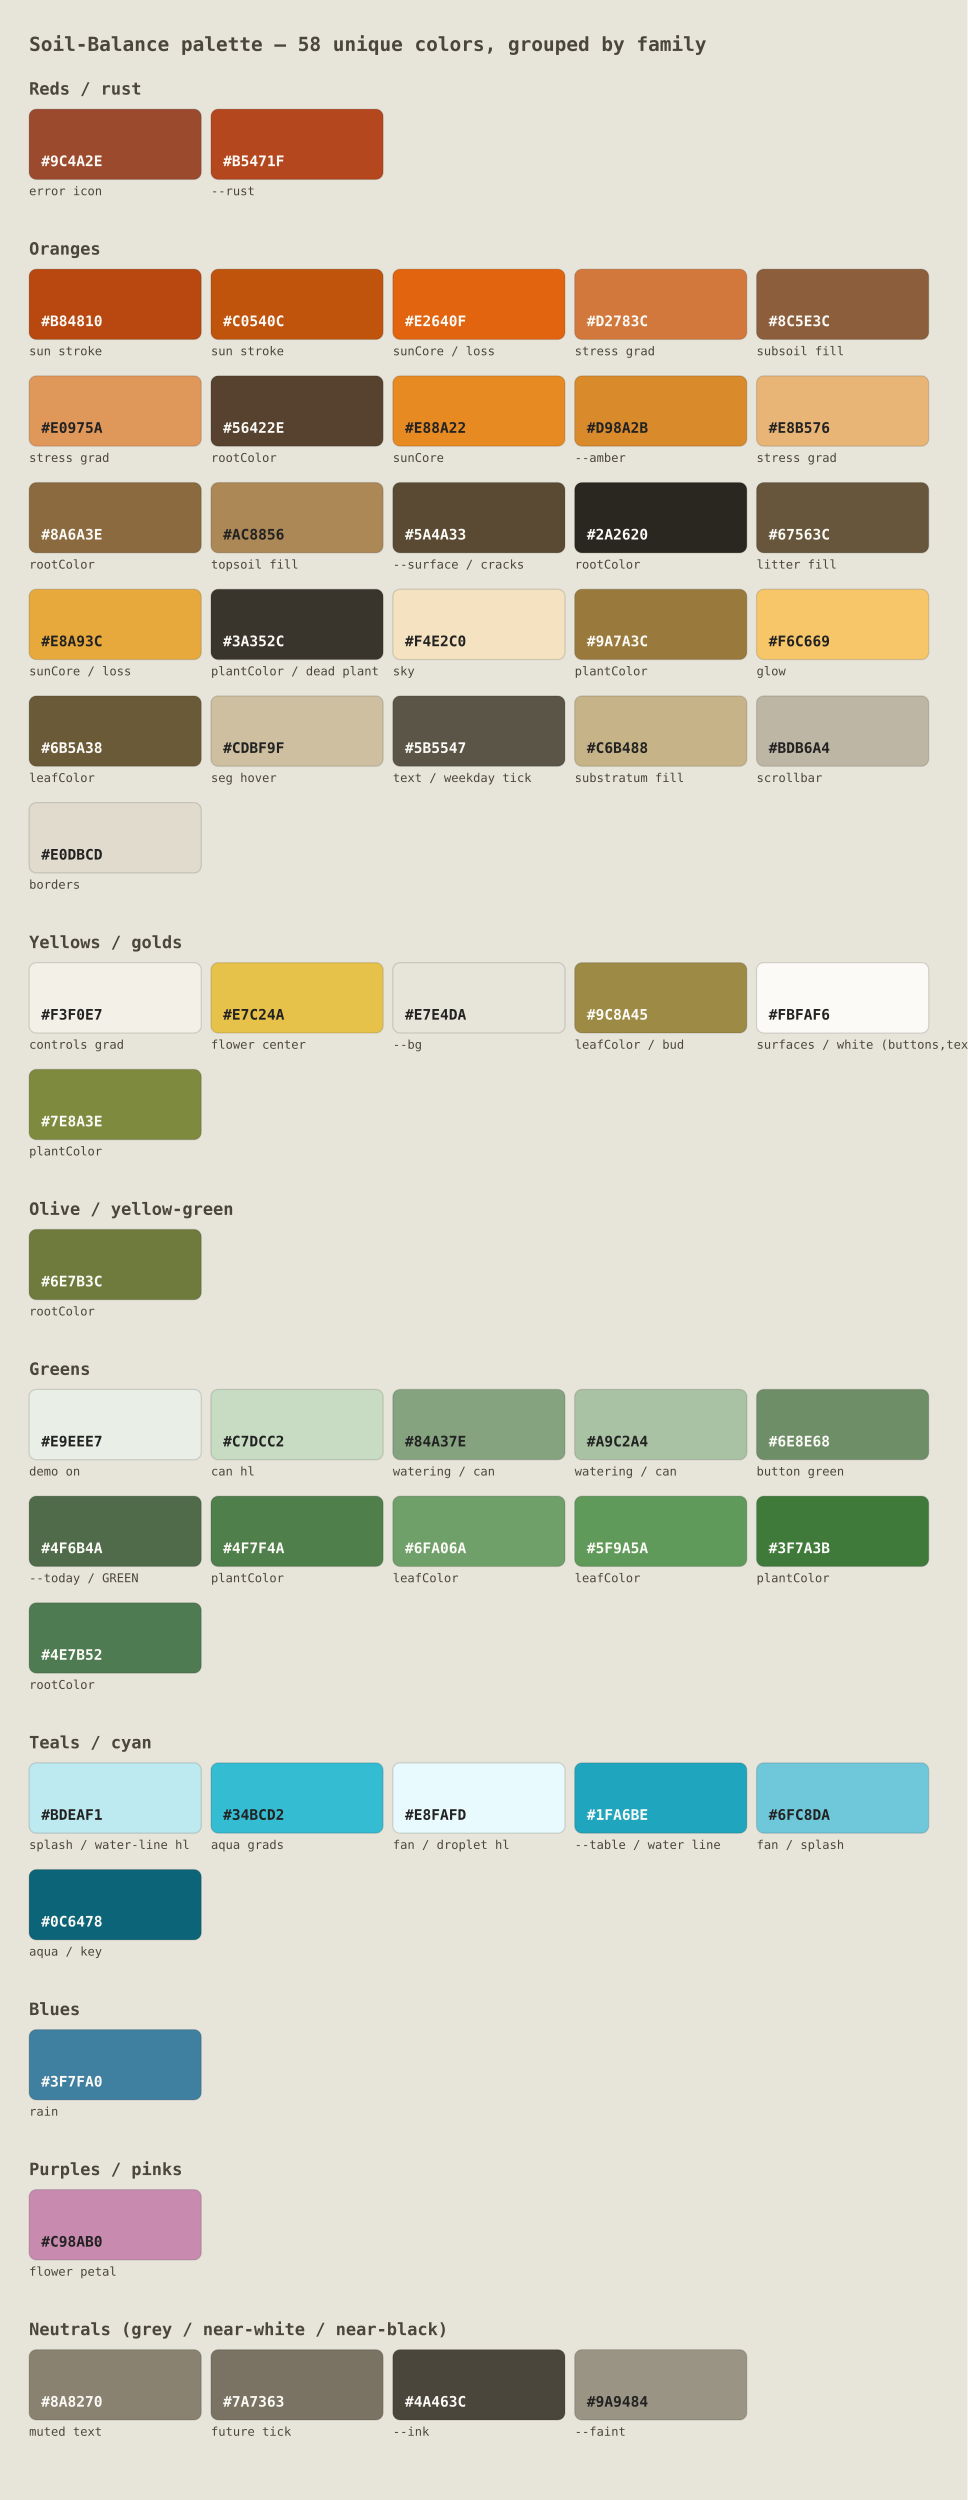
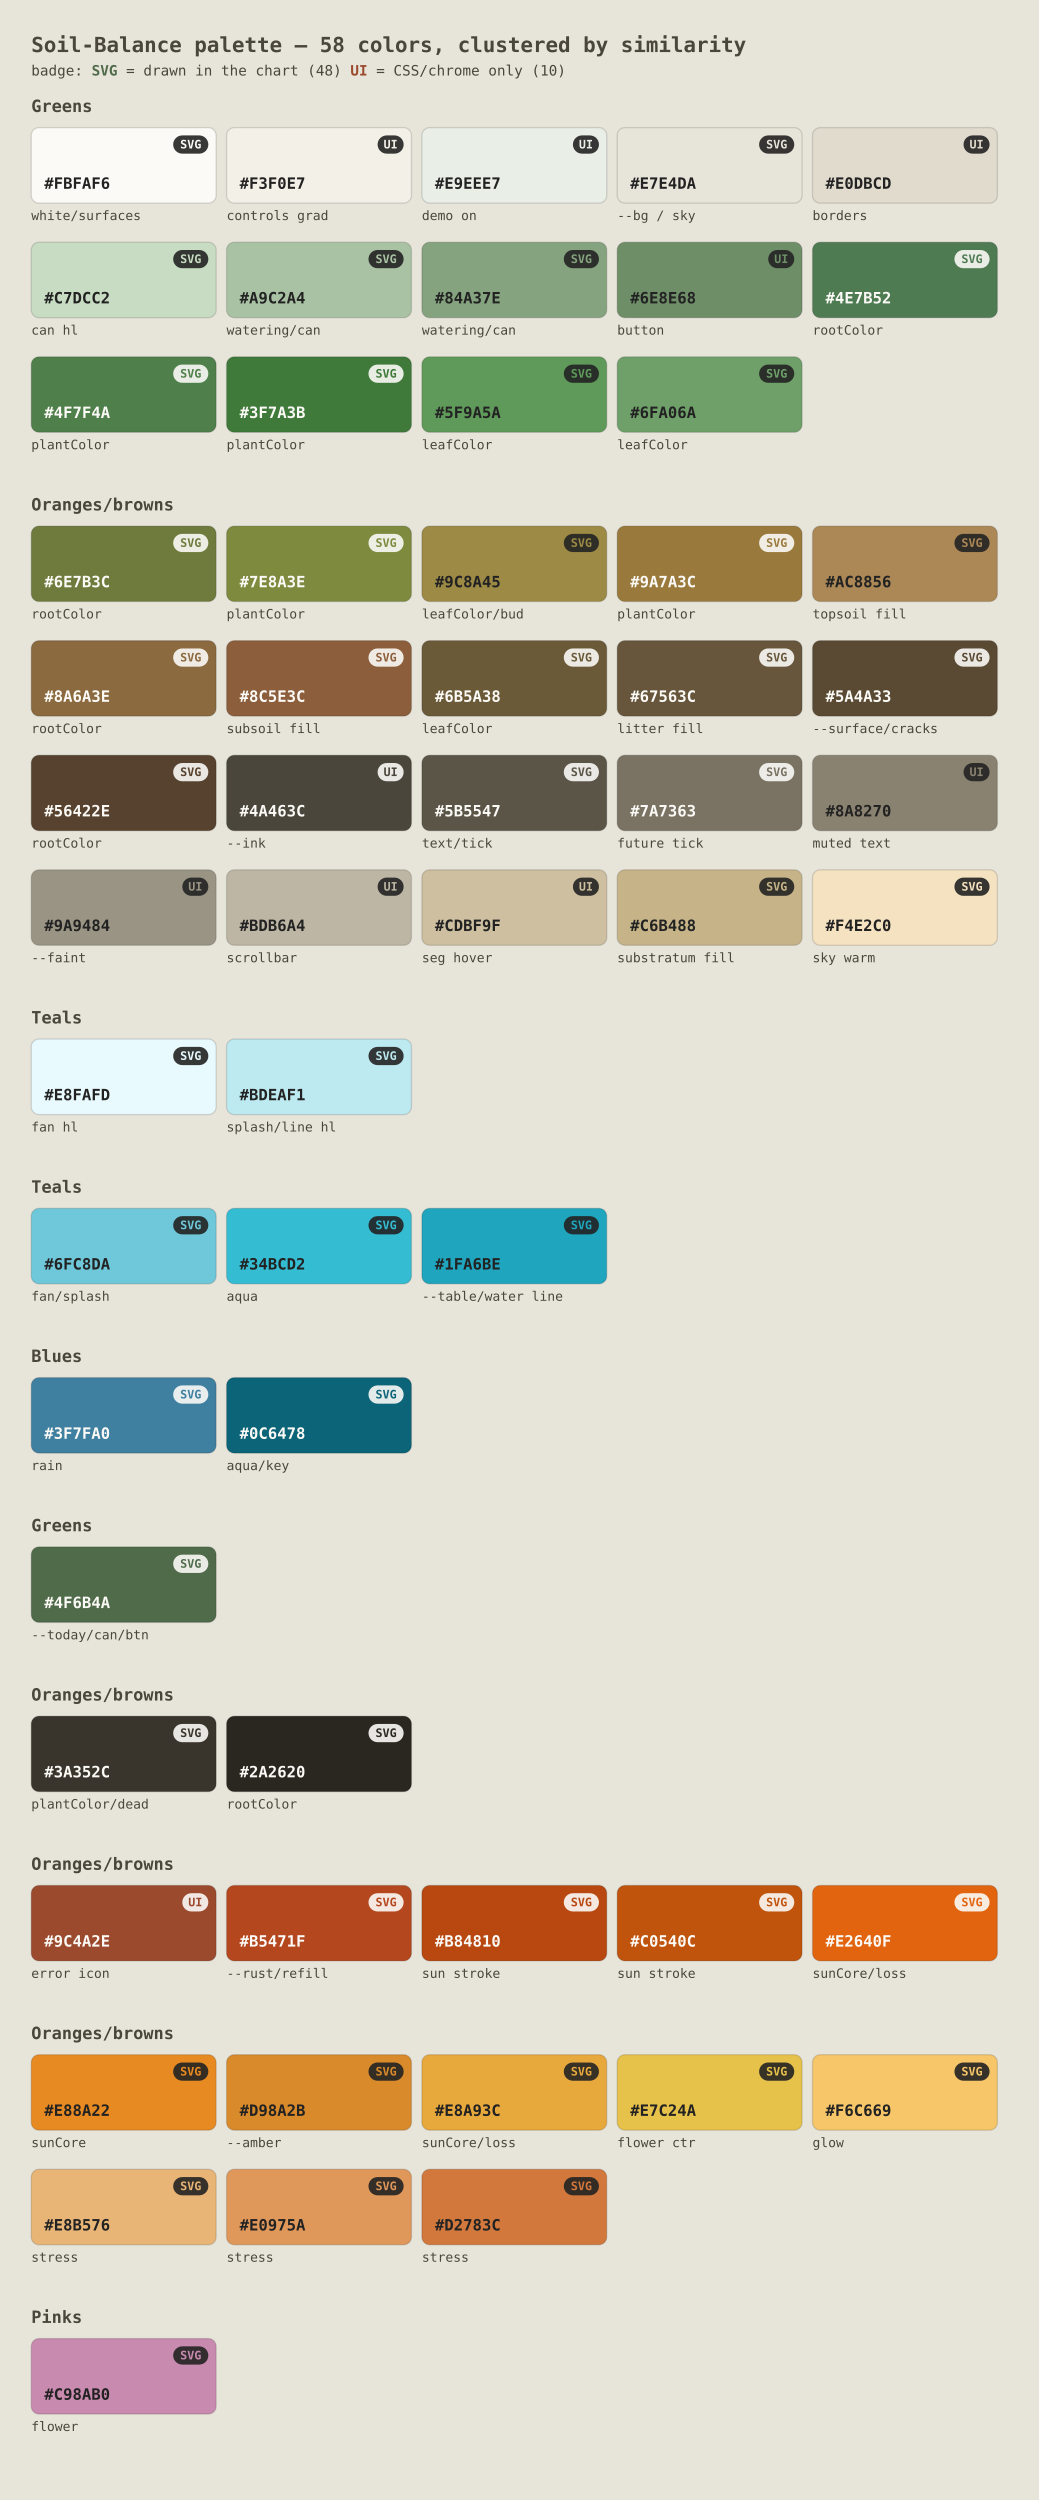
- <svg xmlns="http://www.w3.org/2000/svg" width="798" height="2062" font-family="ui-monospace,Menlo,Consolas,monospace">
-   <rect width="798" height="2062" fill="#E7E4DA" />
-   <text x="24" y="42" font-size="16" font-weight="700" fill="#4A463C">Soil-Balance palette — 58 unique colors, grouped by family</text>
-   <text x="24" y="78" font-size="14" font-weight="700" fill="#4A463C">Reds / rust</text>
-   <rect x="24" y="90" width="142" height="58" rx="6" fill="#9C4A2E" stroke="#00000022" />
-   <text x="34" y="137" font-size="12" font-weight="600" fill="#FBFAF6">#9C4A2E</text>
-   <text x="24" y="161" font-size="10" fill="#4A463C">error icon</text>
-   <rect x="174" y="90" width="142" height="58" rx="6" fill="#B5471F" stroke="#00000022" />
-   <text x="184" y="137" font-size="12" font-weight="600" fill="#FBFAF6">#B5471F</text>
-   <text x="174" y="161" font-size="10" fill="#4A463C">--rust</text>
-   <text x="24" y="210" font-size="14" font-weight="700" fill="#4A463C">Oranges</text>
-   <rect x="24" y="222" width="142" height="58" rx="6" fill="#B84810" stroke="#00000022" />
-   <text x="34" y="269" font-size="12" font-weight="600" fill="#FBFAF6">#B84810</text>
-   <text x="24" y="293" font-size="10" fill="#4A463C">sun stroke</text>
-   <rect x="174" y="222" width="142" height="58" rx="6" fill="#C0540C" stroke="#00000022" />
-   <text x="184" y="269" font-size="12" font-weight="600" fill="#FBFAF6">#C0540C</text>
-   <text x="174" y="293" font-size="10" fill="#4A463C">sun stroke</text>
-   <rect x="324" y="222" width="142" height="58" rx="6" fill="#E2640F" stroke="#00000022" />
-   <text x="334" y="269" font-size="12" font-weight="600" fill="#FBFAF6">#E2640F</text>
-   <text x="324" y="293" font-size="10" fill="#4A463C">sunCore / loss</text>
-   <rect x="474" y="222" width="142" height="58" rx="6" fill="#D2783C" stroke="#00000022" />
-   <text x="484" y="269" font-size="12" font-weight="600" fill="#FBFAF6">#D2783C</text>
-   <text x="474" y="293" font-size="10" fill="#4A463C">stress grad</text>
-   <rect x="624" y="222" width="142" height="58" rx="6" fill="#8C5E3C" stroke="#00000022" />
-   <text x="634" y="269" font-size="12" font-weight="600" fill="#FBFAF6">#8C5E3C</text>
-   <text x="624" y="293" font-size="10" fill="#4A463C">subsoil fill</text>
-   <rect x="24" y="310" width="142" height="58" rx="6" fill="#E0975A" stroke="#00000022" />
-   <text x="34" y="357" font-size="12" font-weight="600" fill="#222">#E0975A</text>
-   <text x="24" y="381" font-size="10" fill="#4A463C">stress grad</text>
-   <rect x="174" y="310" width="142" height="58" rx="6" fill="#56422E" stroke="#00000022" />
-   <text x="184" y="357" font-size="12" font-weight="600" fill="#FBFAF6">#56422E</text>
-   <text x="174" y="381" font-size="10" fill="#4A463C">rootColor</text>
-   <rect x="324" y="310" width="142" height="58" rx="6" fill="#E88A22" stroke="#00000022" />
-   <text x="334" y="357" font-size="12" font-weight="600" fill="#222">#E88A22</text>
-   <text x="324" y="381" font-size="10" fill="#4A463C">sunCore</text>
-   <rect x="474" y="310" width="142" height="58" rx="6" fill="#D98A2B" stroke="#00000022" />
-   <text x="484" y="357" font-size="12" font-weight="600" fill="#222">#D98A2B</text>
-   <text x="474" y="381" font-size="10" fill="#4A463C">--amber</text>
-   <rect x="624" y="310" width="142" height="58" rx="6" fill="#E8B576" stroke="#00000022" />
-   <text x="634" y="357" font-size="12" font-weight="600" fill="#222">#E8B576</text>
-   <text x="624" y="381" font-size="10" fill="#4A463C">stress grad</text>
-   <rect x="24" y="398" width="142" height="58" rx="6" fill="#8A6A3E" stroke="#00000022" />
-   <text x="34" y="445" font-size="12" font-weight="600" fill="#FBFAF6">#8A6A3E</text>
-   <text x="24" y="469" font-size="10" fill="#4A463C">rootColor</text>
-   <rect x="174" y="398" width="142" height="58" rx="6" fill="#AC8856" stroke="#00000022" />
-   <text x="184" y="445" font-size="12" font-weight="600" fill="#222">#AC8856</text>
-   <text x="174" y="469" font-size="10" fill="#4A463C">topsoil fill</text>
-   <rect x="324" y="398" width="142" height="58" rx="6" fill="#5A4A33" stroke="#00000022" />
-   <text x="334" y="445" font-size="12" font-weight="600" fill="#FBFAF6">#5A4A33</text>
-   <text x="324" y="469" font-size="10" fill="#4A463C">--surface / cracks</text>
-   <rect x="474" y="398" width="142" height="58" rx="6" fill="#2A2620" stroke="#00000022" />
-   <text x="484" y="445" font-size="12" font-weight="600" fill="#FBFAF6">#2A2620</text>
-   <text x="474" y="469" font-size="10" fill="#4A463C">rootColor</text>
-   <rect x="624" y="398" width="142" height="58" rx="6" fill="#67563C" stroke="#00000022" />
-   <text x="634" y="445" font-size="12" font-weight="600" fill="#FBFAF6">#67563C</text>
-   <text x="624" y="469" font-size="10" fill="#4A463C">litter fill</text>
-   <rect x="24" y="486" width="142" height="58" rx="6" fill="#E8A93C" stroke="#00000022" />
-   <text x="34" y="533" font-size="12" font-weight="600" fill="#222">#E8A93C</text>
-   <text x="24" y="557" font-size="10" fill="#4A463C">sunCore / loss</text>
-   <rect x="174" y="486" width="142" height="58" rx="6" fill="#3A352C" stroke="#00000022" />
-   <text x="184" y="533" font-size="12" font-weight="600" fill="#FBFAF6">#3A352C</text>
-   <text x="174" y="557" font-size="10" fill="#4A463C">plantColor / dead plant</text>
-   <rect x="324" y="486" width="142" height="58" rx="6" fill="#F4E2C0" stroke="#00000022" />
-   <text x="334" y="533" font-size="12" font-weight="600" fill="#222">#F4E2C0</text>
-   <text x="324" y="557" font-size="10" fill="#4A463C">sky</text>
-   <rect x="474" y="486" width="142" height="58" rx="6" fill="#9A7A3C" stroke="#00000022" />
-   <text x="484" y="533" font-size="12" font-weight="600" fill="#FBFAF6">#9A7A3C</text>
-   <text x="474" y="557" font-size="10" fill="#4A463C">plantColor</text>
-   <rect x="624" y="486" width="142" height="58" rx="6" fill="#F6C669" stroke="#00000022" />
-   <text x="634" y="533" font-size="12" font-weight="600" fill="#222">#F6C669</text>
-   <text x="624" y="557" font-size="10" fill="#4A463C">glow</text>
-   <rect x="24" y="574" width="142" height="58" rx="6" fill="#6B5A38" stroke="#00000022" />
-   <text x="34" y="621" font-size="12" font-weight="600" fill="#FBFAF6">#6B5A38</text>
-   <text x="24" y="645" font-size="10" fill="#4A463C">leafColor</text>
-   <rect x="174" y="574" width="142" height="58" rx="6" fill="#CDBF9F" stroke="#00000022" />
-   <text x="184" y="621" font-size="12" font-weight="600" fill="#222">#CDBF9F</text>
-   <text x="174" y="645" font-size="10" fill="#4A463C">seg hover</text>
-   <rect x="324" y="574" width="142" height="58" rx="6" fill="#5B5547" stroke="#00000022" />
-   <text x="334" y="621" font-size="12" font-weight="600" fill="#FBFAF6">#5B5547</text>
-   <text x="324" y="645" font-size="10" fill="#4A463C">text / weekday tick</text>
-   <rect x="474" y="574" width="142" height="58" rx="6" fill="#C6B488" stroke="#00000022" />
-   <text x="484" y="621" font-size="12" font-weight="600" fill="#222">#C6B488</text>
-   <text x="474" y="645" font-size="10" fill="#4A463C">substratum fill</text>
-   <rect x="624" y="574" width="142" height="58" rx="6" fill="#BDB6A4" stroke="#00000022" />
-   <text x="634" y="621" font-size="12" font-weight="600" fill="#222">#BDB6A4</text>
-   <text x="624" y="645" font-size="10" fill="#4A463C">scrollbar</text>
-   <rect x="24" y="662" width="142" height="58" rx="6" fill="#E0DBCD" stroke="#00000022" />
-   <text x="34" y="709" font-size="12" font-weight="600" fill="#222">#E0DBCD</text>
-   <text x="24" y="733" font-size="10" fill="#4A463C">borders</text>
-   <text x="24" y="782" font-size="14" font-weight="700" fill="#4A463C">Yellows / golds</text>
-   <rect x="24" y="794" width="142" height="58" rx="6" fill="#F3F0E7" stroke="#00000022" />
-   <text x="34" y="841" font-size="12" font-weight="600" fill="#222">#F3F0E7</text>
-   <text x="24" y="865" font-size="10" fill="#4A463C">controls grad</text>
-   <rect x="174" y="794" width="142" height="58" rx="6" fill="#E7C24A" stroke="#00000022" />
-   <text x="184" y="841" font-size="12" font-weight="600" fill="#222">#E7C24A</text>
-   <text x="174" y="865" font-size="10" fill="#4A463C">flower center</text>
-   <rect x="324" y="794" width="142" height="58" rx="6" fill="#E7E4DA" stroke="#00000022" />
-   <text x="334" y="841" font-size="12" font-weight="600" fill="#222">#E7E4DA</text>
-   <text x="324" y="865" font-size="10" fill="#4A463C">--bg</text>
-   <rect x="474" y="794" width="142" height="58" rx="6" fill="#9C8A45" stroke="#00000022" />
-   <text x="484" y="841" font-size="12" font-weight="600" fill="#FBFAF6">#9C8A45</text>
-   <text x="474" y="865" font-size="10" fill="#4A463C">leafColor / bud</text>
-   <rect x="624" y="794" width="142" height="58" rx="6" fill="#FBFAF6" stroke="#00000022" />
-   <text x="634" y="841" font-size="12" font-weight="600" fill="#222">#FBFAF6</text>
-   <text x="624" y="865" font-size="10" fill="#4A463C">surfaces / white (buttons,text,badges)</text>
-   <rect x="24" y="882" width="142" height="58" rx="6" fill="#7E8A3E" stroke="#00000022" />
-   <text x="34" y="929" font-size="12" font-weight="600" fill="#FBFAF6">#7E8A3E</text>
-   <text x="24" y="953" font-size="10" fill="#4A463C">plantColor</text>
-   <text x="24" y="1002" font-size="14" font-weight="700" fill="#4A463C">Olive / yellow-green</text>
-   <rect x="24" y="1014" width="142" height="58" rx="6" fill="#6E7B3C" stroke="#00000022" />
-   <text x="34" y="1061" font-size="12" font-weight="600" fill="#FBFAF6">#6E7B3C</text>
-   <text x="24" y="1085" font-size="10" fill="#4A463C">rootColor</text>
-   <text x="24" y="1134" font-size="14" font-weight="700" fill="#4A463C">Greens</text>
-   <rect x="24" y="1146" width="142" height="58" rx="6" fill="#E9EEE7" stroke="#00000022" />
-   <text x="34" y="1193" font-size="12" font-weight="600" fill="#222">#E9EEE7</text>
-   <text x="24" y="1217" font-size="10" fill="#4A463C">demo on</text>
-   <rect x="174" y="1146" width="142" height="58" rx="6" fill="#C7DCC2" stroke="#00000022" />
-   <text x="184" y="1193" font-size="12" font-weight="600" fill="#222">#C7DCC2</text>
-   <text x="174" y="1217" font-size="10" fill="#4A463C">can hl</text>
-   <rect x="324" y="1146" width="142" height="58" rx="6" fill="#84A37E" stroke="#00000022" />
-   <text x="334" y="1193" font-size="12" font-weight="600" fill="#222">#84A37E</text>
-   <text x="324" y="1217" font-size="10" fill="#4A463C">watering / can</text>
-   <rect x="474" y="1146" width="142" height="58" rx="6" fill="#A9C2A4" stroke="#00000022" />
-   <text x="484" y="1193" font-size="12" font-weight="600" fill="#222">#A9C2A4</text>
-   <text x="474" y="1217" font-size="10" fill="#4A463C">watering / can</text>
-   <rect x="624" y="1146" width="142" height="58" rx="6" fill="#6E8E68" stroke="#00000022" />
-   <text x="634" y="1193" font-size="12" font-weight="600" fill="#FBFAF6">#6E8E68</text>
-   <text x="624" y="1217" font-size="10" fill="#4A463C">button green</text>
-   <rect x="24" y="1234" width="142" height="58" rx="6" fill="#4F6B4A" stroke="#00000022" />
-   <text x="34" y="1281" font-size="12" font-weight="600" fill="#FBFAF6">#4F6B4A</text>
-   <text x="24" y="1305" font-size="10" fill="#4A463C">--today / GREEN</text>
-   <rect x="174" y="1234" width="142" height="58" rx="6" fill="#4F7F4A" stroke="#00000022" />
-   <text x="184" y="1281" font-size="12" font-weight="600" fill="#FBFAF6">#4F7F4A</text>
-   <text x="174" y="1305" font-size="10" fill="#4A463C">plantColor</text>
-   <rect x="324" y="1234" width="142" height="58" rx="6" fill="#6FA06A" stroke="#00000022" />
-   <text x="334" y="1281" font-size="12" font-weight="600" fill="#FBFAF6">#6FA06A</text>
-   <text x="324" y="1305" font-size="10" fill="#4A463C">leafColor</text>
-   <rect x="474" y="1234" width="142" height="58" rx="6" fill="#5F9A5A" stroke="#00000022" />
-   <text x="484" y="1281" font-size="12" font-weight="600" fill="#FBFAF6">#5F9A5A</text>
-   <text x="474" y="1305" font-size="10" fill="#4A463C">leafColor</text>
-   <rect x="624" y="1234" width="142" height="58" rx="6" fill="#3F7A3B" stroke="#00000022" />
-   <text x="634" y="1281" font-size="12" font-weight="600" fill="#FBFAF6">#3F7A3B</text>
-   <text x="624" y="1305" font-size="10" fill="#4A463C">plantColor</text>
-   <rect x="24" y="1322" width="142" height="58" rx="6" fill="#4E7B52" stroke="#00000022" />
-   <text x="34" y="1369" font-size="12" font-weight="600" fill="#FBFAF6">#4E7B52</text>
-   <text x="24" y="1393" font-size="10" fill="#4A463C">rootColor</text>
-   <text x="24" y="1442" font-size="14" font-weight="700" fill="#4A463C">Teals / cyan</text>
-   <rect x="24" y="1454" width="142" height="58" rx="6" fill="#BDEAF1" stroke="#00000022" />
-   <text x="34" y="1501" font-size="12" font-weight="600" fill="#222">#BDEAF1</text>
-   <text x="24" y="1525" font-size="10" fill="#4A463C">splash / water-line hl</text>
-   <rect x="174" y="1454" width="142" height="58" rx="6" fill="#34BCD2" stroke="#00000022" />
-   <text x="184" y="1501" font-size="12" font-weight="600" fill="#222">#34BCD2</text>
-   <text x="174" y="1525" font-size="10" fill="#4A463C">aqua grads</text>
-   <rect x="324" y="1454" width="142" height="58" rx="6" fill="#E8FAFD" stroke="#00000022" />
-   <text x="334" y="1501" font-size="12" font-weight="600" fill="#222">#E8FAFD</text>
-   <text x="324" y="1525" font-size="10" fill="#4A463C">fan / droplet hl</text>
-   <rect x="474" y="1454" width="142" height="58" rx="6" fill="#1FA6BE" stroke="#00000022" />
-   <text x="484" y="1501" font-size="12" font-weight="600" fill="#FBFAF6">#1FA6BE</text>
-   <text x="474" y="1525" font-size="10" fill="#4A463C">--table / water line</text>
-   <rect x="624" y="1454" width="142" height="58" rx="6" fill="#6FC8DA" stroke="#00000022" />
-   <text x="634" y="1501" font-size="12" font-weight="600" fill="#222">#6FC8DA</text>
-   <text x="624" y="1525" font-size="10" fill="#4A463C">fan / splash</text>
-   <rect x="24" y="1542" width="142" height="58" rx="6" fill="#0C6478" stroke="#00000022" />
-   <text x="34" y="1589" font-size="12" font-weight="600" fill="#FBFAF6">#0C6478</text>
-   <text x="24" y="1613" font-size="10" fill="#4A463C">aqua / key</text>
-   <text x="24" y="1662" font-size="14" font-weight="700" fill="#4A463C">Blues</text>
-   <rect x="24" y="1674" width="142" height="58" rx="6" fill="#3F7FA0" stroke="#00000022" />
-   <text x="34" y="1721" font-size="12" font-weight="600" fill="#FBFAF6">#3F7FA0</text>
-   <text x="24" y="1745" font-size="10" fill="#4A463C">rain</text>
-   <text x="24" y="1794" font-size="14" font-weight="700" fill="#4A463C">Purples / pinks</text>
-   <rect x="24" y="1806" width="142" height="58" rx="6" fill="#C98AB0" stroke="#00000022" />
-   <text x="34" y="1853" font-size="12" font-weight="600" fill="#222">#C98AB0</text>
-   <text x="24" y="1877" font-size="10" fill="#4A463C">flower petal</text>
-   <text x="24" y="1926" font-size="14" font-weight="700" fill="#4A463C">Neutrals (grey / near-white / near-black)</text>
-   <rect x="24" y="1938" width="142" height="58" rx="6" fill="#8A8270" stroke="#00000022" />
-   <text x="34" y="1985" font-size="12" font-weight="600" fill="#FBFAF6">#8A8270</text>
-   <text x="24" y="2009" font-size="10" fill="#4A463C">muted text</text>
-   <rect x="174" y="1938" width="142" height="58" rx="6" fill="#7A7363" stroke="#00000022" />
-   <text x="184" y="1985" font-size="12" font-weight="600" fill="#FBFAF6">#7A7363</text>
-   <text x="174" y="2009" font-size="10" fill="#4A463C">future tick</text>
-   <rect x="324" y="1938" width="142" height="58" rx="6" fill="#4A463C" stroke="#00000022" />
-   <text x="334" y="1985" font-size="12" font-weight="600" fill="#FBFAF6">#4A463C</text>
-   <text x="324" y="2009" font-size="10" fill="#4A463C">--ink</text>
-   <rect x="474" y="1938" width="142" height="58" rx="6" fill="#9A9484" stroke="#00000022" />
-   <text x="484" y="1985" font-size="12" font-weight="600" fill="#222">#9A9484</text>
-   <text x="474" y="2009" font-size="10" fill="#4A463C">--faint</text>
+ <svg xmlns="http://www.w3.org/2000/svg" width="798" height="1920" font-family="ui-monospace,Menlo,Consolas,monospace">
+   <rect width="798" height="1920" fill="#E7E4DA" />
+   <text x="24" y="40" font-size="16" font-weight="700" fill="#4A463C">Soil-Balance palette — 58 colors, clustered by similarity</text>
+   <text x="24" y="58" font-size="11" fill="#4A463C">badge:  <tspan font-weight="700" fill="#4F6B4A">SVG</tspan> = drawn in the chart (48)    <tspan font-weight="700" fill="#9C4A2E">UI</tspan> = CSS/chrome only (10)</text>
+   <text x="24" y="86" font-size="13" font-weight="700" fill="#4A463C">Greens</text>
+   <rect x="24" y="98" width="142" height="58" rx="6" fill="#FBFAF6" stroke="#00000022" />
+   <text x="34" y="145" font-size="12" font-weight="600" fill="#222">#FBFAF6</text>
+   <rect x="133" y="104" width="27" height="14" rx="7" fill="#222" opacity="0.9" />
+   <text x="146.5" y="114" text-anchor="middle" font-size="9" font-weight="700" fill="#FBFAF6">SVG</text>
+   <text x="24" y="169" font-size="10" fill="#4A463C">white/surfaces</text>
+   <rect x="174" y="98" width="142" height="58" rx="6" fill="#F3F0E7" stroke="#00000022" />
+   <text x="184" y="145" font-size="12" font-weight="600" fill="#222">#F3F0E7</text>
+   <rect x="290" y="104" width="20" height="14" rx="7" fill="#222" opacity="0.9" />
+   <text x="300.0" y="114" text-anchor="middle" font-size="9" font-weight="700" fill="#F3F0E7">UI</text>
+   <text x="174" y="169" font-size="10" fill="#4A463C">controls grad</text>
+   <rect x="324" y="98" width="142" height="58" rx="6" fill="#E9EEE7" stroke="#00000022" />
+   <text x="334" y="145" font-size="12" font-weight="600" fill="#222">#E9EEE7</text>
+   <rect x="440" y="104" width="20" height="14" rx="7" fill="#222" opacity="0.9" />
+   <text x="450.0" y="114" text-anchor="middle" font-size="9" font-weight="700" fill="#E9EEE7">UI</text>
+   <text x="324" y="169" font-size="10" fill="#4A463C">demo on</text>
+   <rect x="474" y="98" width="142" height="58" rx="6" fill="#E7E4DA" stroke="#00000022" />
+   <text x="484" y="145" font-size="12" font-weight="600" fill="#222">#E7E4DA</text>
+   <rect x="583" y="104" width="27" height="14" rx="7" fill="#222" opacity="0.9" />
+   <text x="596.5" y="114" text-anchor="middle" font-size="9" font-weight="700" fill="#E7E4DA">SVG</text>
+   <text x="474" y="169" font-size="10" fill="#4A463C">--bg / sky</text>
+   <rect x="624" y="98" width="142" height="58" rx="6" fill="#E0DBCD" stroke="#00000022" />
+   <text x="634" y="145" font-size="12" font-weight="600" fill="#222">#E0DBCD</text>
+   <rect x="740" y="104" width="20" height="14" rx="7" fill="#222" opacity="0.9" />
+   <text x="750.0" y="114" text-anchor="middle" font-size="9" font-weight="700" fill="#E0DBCD">UI</text>
+   <text x="624" y="169" font-size="10" fill="#4A463C">borders</text>
+   <rect x="24" y="186" width="142" height="58" rx="6" fill="#C7DCC2" stroke="#00000022" />
+   <text x="34" y="233" font-size="12" font-weight="600" fill="#222">#C7DCC2</text>
+   <rect x="133" y="192" width="27" height="14" rx="7" fill="#222" opacity="0.9" />
+   <text x="146.5" y="202" text-anchor="middle" font-size="9" font-weight="700" fill="#C7DCC2">SVG</text>
+   <text x="24" y="257" font-size="10" fill="#4A463C">can hl</text>
+   <rect x="174" y="186" width="142" height="58" rx="6" fill="#A9C2A4" stroke="#00000022" />
+   <text x="184" y="233" font-size="12" font-weight="600" fill="#222">#A9C2A4</text>
+   <rect x="283" y="192" width="27" height="14" rx="7" fill="#222" opacity="0.9" />
+   <text x="296.5" y="202" text-anchor="middle" font-size="9" font-weight="700" fill="#A9C2A4">SVG</text>
+   <text x="174" y="257" font-size="10" fill="#4A463C">watering/can</text>
+   <rect x="324" y="186" width="142" height="58" rx="6" fill="#84A37E" stroke="#00000022" />
+   <text x="334" y="233" font-size="12" font-weight="600" fill="#222">#84A37E</text>
+   <rect x="433" y="192" width="27" height="14" rx="7" fill="#222" opacity="0.9" />
+   <text x="446.5" y="202" text-anchor="middle" font-size="9" font-weight="700" fill="#84A37E">SVG</text>
+   <text x="324" y="257" font-size="10" fill="#4A463C">watering/can</text>
+   <rect x="474" y="186" width="142" height="58" rx="6" fill="#6E8E68" stroke="#00000022" />
+   <text x="484" y="233" font-size="12" font-weight="600" fill="#222">#6E8E68</text>
+   <rect x="590" y="192" width="20" height="14" rx="7" fill="#222" opacity="0.9" />
+   <text x="600.0" y="202" text-anchor="middle" font-size="9" font-weight="700" fill="#6E8E68">UI</text>
+   <text x="474" y="257" font-size="10" fill="#4A463C">button</text>
+   <rect x="624" y="186" width="142" height="58" rx="6" fill="#4E7B52" stroke="#00000022" />
+   <text x="634" y="233" font-size="12" font-weight="600" fill="#FBFAF6">#4E7B52</text>
+   <rect x="733" y="192" width="27" height="14" rx="7" fill="#FBFAF6" opacity="0.9" />
+   <text x="746.5" y="202" text-anchor="middle" font-size="9" font-weight="700" fill="#4E7B52">SVG</text>
+   <text x="624" y="257" font-size="10" fill="#4A463C">rootColor</text>
+   <rect x="24" y="274" width="142" height="58" rx="6" fill="#4F7F4A" stroke="#00000022" />
+   <text x="34" y="321" font-size="12" font-weight="600" fill="#FBFAF6">#4F7F4A</text>
+   <rect x="133" y="280" width="27" height="14" rx="7" fill="#FBFAF6" opacity="0.9" />
+   <text x="146.5" y="290" text-anchor="middle" font-size="9" font-weight="700" fill="#4F7F4A">SVG</text>
+   <text x="24" y="345" font-size="10" fill="#4A463C">plantColor</text>
+   <rect x="174" y="274" width="142" height="58" rx="6" fill="#3F7A3B" stroke="#00000022" />
+   <text x="184" y="321" font-size="12" font-weight="600" fill="#FBFAF6">#3F7A3B</text>
+   <rect x="283" y="280" width="27" height="14" rx="7" fill="#FBFAF6" opacity="0.9" />
+   <text x="296.5" y="290" text-anchor="middle" font-size="9" font-weight="700" fill="#3F7A3B">SVG</text>
+   <text x="174" y="345" font-size="10" fill="#4A463C">plantColor</text>
+   <rect x="324" y="274" width="142" height="58" rx="6" fill="#5F9A5A" stroke="#00000022" />
+   <text x="334" y="321" font-size="12" font-weight="600" fill="#222">#5F9A5A</text>
+   <rect x="433" y="280" width="27" height="14" rx="7" fill="#222" opacity="0.9" />
+   <text x="446.5" y="290" text-anchor="middle" font-size="9" font-weight="700" fill="#5F9A5A">SVG</text>
+   <text x="324" y="345" font-size="10" fill="#4A463C">leafColor</text>
+   <rect x="474" y="274" width="142" height="58" rx="6" fill="#6FA06A" stroke="#00000022" />
+   <text x="484" y="321" font-size="12" font-weight="600" fill="#222">#6FA06A</text>
+   <rect x="583" y="280" width="27" height="14" rx="7" fill="#222" opacity="0.9" />
+   <text x="596.5" y="290" text-anchor="middle" font-size="9" font-weight="700" fill="#6FA06A">SVG</text>
+   <text x="474" y="345" font-size="10" fill="#4A463C">leafColor</text>
+   <text x="24" y="392" font-size="13" font-weight="700" fill="#4A463C">Oranges/browns</text>
+   <rect x="24" y="404" width="142" height="58" rx="6" fill="#6E7B3C" stroke="#00000022" />
+   <text x="34" y="451" font-size="12" font-weight="600" fill="#FBFAF6">#6E7B3C</text>
+   <rect x="133" y="410" width="27" height="14" rx="7" fill="#FBFAF6" opacity="0.9" />
+   <text x="146.5" y="420" text-anchor="middle" font-size="9" font-weight="700" fill="#6E7B3C">SVG</text>
+   <text x="24" y="475" font-size="10" fill="#4A463C">rootColor</text>
+   <rect x="174" y="404" width="142" height="58" rx="6" fill="#7E8A3E" stroke="#00000022" />
+   <text x="184" y="451" font-size="12" font-weight="600" fill="#FBFAF6">#7E8A3E</text>
+   <rect x="283" y="410" width="27" height="14" rx="7" fill="#FBFAF6" opacity="0.9" />
+   <text x="296.5" y="420" text-anchor="middle" font-size="9" font-weight="700" fill="#7E8A3E">SVG</text>
+   <text x="174" y="475" font-size="10" fill="#4A463C">plantColor</text>
+   <rect x="324" y="404" width="142" height="58" rx="6" fill="#9C8A45" stroke="#00000022" />
+   <text x="334" y="451" font-size="12" font-weight="600" fill="#222">#9C8A45</text>
+   <rect x="433" y="410" width="27" height="14" rx="7" fill="#222" opacity="0.9" />
+   <text x="446.5" y="420" text-anchor="middle" font-size="9" font-weight="700" fill="#9C8A45">SVG</text>
+   <text x="324" y="475" font-size="10" fill="#4A463C">leafColor/bud</text>
+   <rect x="474" y="404" width="142" height="58" rx="6" fill="#9A7A3C" stroke="#00000022" />
+   <text x="484" y="451" font-size="12" font-weight="600" fill="#FBFAF6">#9A7A3C</text>
+   <rect x="583" y="410" width="27" height="14" rx="7" fill="#FBFAF6" opacity="0.9" />
+   <text x="596.5" y="420" text-anchor="middle" font-size="9" font-weight="700" fill="#9A7A3C">SVG</text>
+   <text x="474" y="475" font-size="10" fill="#4A463C">plantColor</text>
+   <rect x="624" y="404" width="142" height="58" rx="6" fill="#AC8856" stroke="#00000022" />
+   <text x="634" y="451" font-size="12" font-weight="600" fill="#222">#AC8856</text>
+   <rect x="733" y="410" width="27" height="14" rx="7" fill="#222" opacity="0.9" />
+   <text x="746.5" y="420" text-anchor="middle" font-size="9" font-weight="700" fill="#AC8856">SVG</text>
+   <text x="624" y="475" font-size="10" fill="#4A463C">topsoil fill</text>
+   <rect x="24" y="492" width="142" height="58" rx="6" fill="#8A6A3E" stroke="#00000022" />
+   <text x="34" y="539" font-size="12" font-weight="600" fill="#FBFAF6">#8A6A3E</text>
+   <rect x="133" y="498" width="27" height="14" rx="7" fill="#FBFAF6" opacity="0.9" />
+   <text x="146.5" y="508" text-anchor="middle" font-size="9" font-weight="700" fill="#8A6A3E">SVG</text>
+   <text x="24" y="563" font-size="10" fill="#4A463C">rootColor</text>
+   <rect x="174" y="492" width="142" height="58" rx="6" fill="#8C5E3C" stroke="#00000022" />
+   <text x="184" y="539" font-size="12" font-weight="600" fill="#FBFAF6">#8C5E3C</text>
+   <rect x="283" y="498" width="27" height="14" rx="7" fill="#FBFAF6" opacity="0.9" />
+   <text x="296.5" y="508" text-anchor="middle" font-size="9" font-weight="700" fill="#8C5E3C">SVG</text>
+   <text x="174" y="563" font-size="10" fill="#4A463C">subsoil fill</text>
+   <rect x="324" y="492" width="142" height="58" rx="6" fill="#6B5A38" stroke="#00000022" />
+   <text x="334" y="539" font-size="12" font-weight="600" fill="#FBFAF6">#6B5A38</text>
+   <rect x="433" y="498" width="27" height="14" rx="7" fill="#FBFAF6" opacity="0.9" />
+   <text x="446.5" y="508" text-anchor="middle" font-size="9" font-weight="700" fill="#6B5A38">SVG</text>
+   <text x="324" y="563" font-size="10" fill="#4A463C">leafColor</text>
+   <rect x="474" y="492" width="142" height="58" rx="6" fill="#67563C" stroke="#00000022" />
+   <text x="484" y="539" font-size="12" font-weight="600" fill="#FBFAF6">#67563C</text>
+   <rect x="583" y="498" width="27" height="14" rx="7" fill="#FBFAF6" opacity="0.9" />
+   <text x="596.5" y="508" text-anchor="middle" font-size="9" font-weight="700" fill="#67563C">SVG</text>
+   <text x="474" y="563" font-size="10" fill="#4A463C">litter fill</text>
+   <rect x="624" y="492" width="142" height="58" rx="6" fill="#5A4A33" stroke="#00000022" />
+   <text x="634" y="539" font-size="12" font-weight="600" fill="#FBFAF6">#5A4A33</text>
+   <rect x="733" y="498" width="27" height="14" rx="7" fill="#FBFAF6" opacity="0.9" />
+   <text x="746.5" y="508" text-anchor="middle" font-size="9" font-weight="700" fill="#5A4A33">SVG</text>
+   <text x="624" y="563" font-size="10" fill="#4A463C">--surface/cracks</text>
+   <rect x="24" y="580" width="142" height="58" rx="6" fill="#56422E" stroke="#00000022" />
+   <text x="34" y="627" font-size="12" font-weight="600" fill="#FBFAF6">#56422E</text>
+   <rect x="133" y="586" width="27" height="14" rx="7" fill="#FBFAF6" opacity="0.9" />
+   <text x="146.5" y="596" text-anchor="middle" font-size="9" font-weight="700" fill="#56422E">SVG</text>
+   <text x="24" y="651" font-size="10" fill="#4A463C">rootColor</text>
+   <rect x="174" y="580" width="142" height="58" rx="6" fill="#4A463C" stroke="#00000022" />
+   <text x="184" y="627" font-size="12" font-weight="600" fill="#FBFAF6">#4A463C</text>
+   <rect x="290" y="586" width="20" height="14" rx="7" fill="#FBFAF6" opacity="0.9" />
+   <text x="300.0" y="596" text-anchor="middle" font-size="9" font-weight="700" fill="#4A463C">UI</text>
+   <text x="174" y="651" font-size="10" fill="#4A463C">--ink</text>
+   <rect x="324" y="580" width="142" height="58" rx="6" fill="#5B5547" stroke="#00000022" />
+   <text x="334" y="627" font-size="12" font-weight="600" fill="#FBFAF6">#5B5547</text>
+   <rect x="433" y="586" width="27" height="14" rx="7" fill="#FBFAF6" opacity="0.9" />
+   <text x="446.5" y="596" text-anchor="middle" font-size="9" font-weight="700" fill="#5B5547">SVG</text>
+   <text x="324" y="651" font-size="10" fill="#4A463C">text/tick</text>
+   <rect x="474" y="580" width="142" height="58" rx="6" fill="#7A7363" stroke="#00000022" />
+   <text x="484" y="627" font-size="12" font-weight="600" fill="#FBFAF6">#7A7363</text>
+   <rect x="583" y="586" width="27" height="14" rx="7" fill="#FBFAF6" opacity="0.9" />
+   <text x="596.5" y="596" text-anchor="middle" font-size="9" font-weight="700" fill="#7A7363">SVG</text>
+   <text x="474" y="651" font-size="10" fill="#4A463C">future tick</text>
+   <rect x="624" y="580" width="142" height="58" rx="6" fill="#8A8270" stroke="#00000022" />
+   <text x="634" y="627" font-size="12" font-weight="600" fill="#222">#8A8270</text>
+   <rect x="740" y="586" width="20" height="14" rx="7" fill="#222" opacity="0.9" />
+   <text x="750.0" y="596" text-anchor="middle" font-size="9" font-weight="700" fill="#8A8270">UI</text>
+   <text x="624" y="651" font-size="10" fill="#4A463C">muted text</text>
+   <rect x="24" y="668" width="142" height="58" rx="6" fill="#9A9484" stroke="#00000022" />
+   <text x="34" y="715" font-size="12" font-weight="600" fill="#222">#9A9484</text>
+   <rect x="140" y="674" width="20" height="14" rx="7" fill="#222" opacity="0.9" />
+   <text x="150.0" y="684" text-anchor="middle" font-size="9" font-weight="700" fill="#9A9484">UI</text>
+   <text x="24" y="739" font-size="10" fill="#4A463C">--faint</text>
+   <rect x="174" y="668" width="142" height="58" rx="6" fill="#BDB6A4" stroke="#00000022" />
+   <text x="184" y="715" font-size="12" font-weight="600" fill="#222">#BDB6A4</text>
+   <rect x="290" y="674" width="20" height="14" rx="7" fill="#222" opacity="0.9" />
+   <text x="300.0" y="684" text-anchor="middle" font-size="9" font-weight="700" fill="#BDB6A4">UI</text>
+   <text x="174" y="739" font-size="10" fill="#4A463C">scrollbar</text>
+   <rect x="324" y="668" width="142" height="58" rx="6" fill="#CDBF9F" stroke="#00000022" />
+   <text x="334" y="715" font-size="12" font-weight="600" fill="#222">#CDBF9F</text>
+   <rect x="440" y="674" width="20" height="14" rx="7" fill="#222" opacity="0.9" />
+   <text x="450.0" y="684" text-anchor="middle" font-size="9" font-weight="700" fill="#CDBF9F">UI</text>
+   <text x="324" y="739" font-size="10" fill="#4A463C">seg hover</text>
+   <rect x="474" y="668" width="142" height="58" rx="6" fill="#C6B488" stroke="#00000022" />
+   <text x="484" y="715" font-size="12" font-weight="600" fill="#222">#C6B488</text>
+   <rect x="583" y="674" width="27" height="14" rx="7" fill="#222" opacity="0.9" />
+   <text x="596.5" y="684" text-anchor="middle" font-size="9" font-weight="700" fill="#C6B488">SVG</text>
+   <text x="474" y="739" font-size="10" fill="#4A463C">substratum fill</text>
+   <rect x="624" y="668" width="142" height="58" rx="6" fill="#F4E2C0" stroke="#00000022" />
+   <text x="634" y="715" font-size="12" font-weight="600" fill="#222">#F4E2C0</text>
+   <rect x="733" y="674" width="27" height="14" rx="7" fill="#222" opacity="0.9" />
+   <text x="746.5" y="684" text-anchor="middle" font-size="9" font-weight="700" fill="#F4E2C0">SVG</text>
+   <text x="624" y="739" font-size="10" fill="#4A463C">sky warm</text>
+   <text x="24" y="786" font-size="13" font-weight="700" fill="#4A463C">Teals</text>
+   <rect x="24" y="798" width="142" height="58" rx="6" fill="#E8FAFD" stroke="#00000022" />
+   <text x="34" y="845" font-size="12" font-weight="600" fill="#222">#E8FAFD</text>
+   <rect x="133" y="804" width="27" height="14" rx="7" fill="#222" opacity="0.9" />
+   <text x="146.5" y="814" text-anchor="middle" font-size="9" font-weight="700" fill="#E8FAFD">SVG</text>
+   <text x="24" y="869" font-size="10" fill="#4A463C">fan hl</text>
+   <rect x="174" y="798" width="142" height="58" rx="6" fill="#BDEAF1" stroke="#00000022" />
+   <text x="184" y="845" font-size="12" font-weight="600" fill="#222">#BDEAF1</text>
+   <rect x="283" y="804" width="27" height="14" rx="7" fill="#222" opacity="0.9" />
+   <text x="296.5" y="814" text-anchor="middle" font-size="9" font-weight="700" fill="#BDEAF1">SVG</text>
+   <text x="174" y="869" font-size="10" fill="#4A463C">splash/line hl</text>
+   <text x="24" y="916" font-size="13" font-weight="700" fill="#4A463C">Teals</text>
+   <rect x="24" y="928" width="142" height="58" rx="6" fill="#6FC8DA" stroke="#00000022" />
+   <text x="34" y="975" font-size="12" font-weight="600" fill="#222">#6FC8DA</text>
+   <rect x="133" y="934" width="27" height="14" rx="7" fill="#222" opacity="0.9" />
+   <text x="146.5" y="944" text-anchor="middle" font-size="9" font-weight="700" fill="#6FC8DA">SVG</text>
+   <text x="24" y="999" font-size="10" fill="#4A463C">fan/splash</text>
+   <rect x="174" y="928" width="142" height="58" rx="6" fill="#34BCD2" stroke="#00000022" />
+   <text x="184" y="975" font-size="12" font-weight="600" fill="#222">#34BCD2</text>
+   <rect x="283" y="934" width="27" height="14" rx="7" fill="#222" opacity="0.9" />
+   <text x="296.5" y="944" text-anchor="middle" font-size="9" font-weight="700" fill="#34BCD2">SVG</text>
+   <text x="174" y="999" font-size="10" fill="#4A463C">aqua</text>
+   <rect x="324" y="928" width="142" height="58" rx="6" fill="#1FA6BE" stroke="#00000022" />
+   <text x="334" y="975" font-size="12" font-weight="600" fill="#222">#1FA6BE</text>
+   <rect x="433" y="934" width="27" height="14" rx="7" fill="#222" opacity="0.9" />
+   <text x="446.5" y="944" text-anchor="middle" font-size="9" font-weight="700" fill="#1FA6BE">SVG</text>
+   <text x="324" y="999" font-size="10" fill="#4A463C">--table/water line</text>
+   <text x="24" y="1046" font-size="13" font-weight="700" fill="#4A463C">Blues</text>
+   <rect x="24" y="1058" width="142" height="58" rx="6" fill="#3F7FA0" stroke="#00000022" />
+   <text x="34" y="1105" font-size="12" font-weight="600" fill="#FBFAF6">#3F7FA0</text>
+   <rect x="133" y="1064" width="27" height="14" rx="7" fill="#FBFAF6" opacity="0.9" />
+   <text x="146.5" y="1074" text-anchor="middle" font-size="9" font-weight="700" fill="#3F7FA0">SVG</text>
+   <text x="24" y="1129" font-size="10" fill="#4A463C">rain</text>
+   <rect x="174" y="1058" width="142" height="58" rx="6" fill="#0C6478" stroke="#00000022" />
+   <text x="184" y="1105" font-size="12" font-weight="600" fill="#FBFAF6">#0C6478</text>
+   <rect x="283" y="1064" width="27" height="14" rx="7" fill="#FBFAF6" opacity="0.9" />
+   <text x="296.5" y="1074" text-anchor="middle" font-size="9" font-weight="700" fill="#0C6478">SVG</text>
+   <text x="174" y="1129" font-size="10" fill="#4A463C">aqua/key</text>
+   <text x="24" y="1176" font-size="13" font-weight="700" fill="#4A463C">Greens</text>
+   <rect x="24" y="1188" width="142" height="58" rx="6" fill="#4F6B4A" stroke="#00000022" />
+   <text x="34" y="1235" font-size="12" font-weight="600" fill="#FBFAF6">#4F6B4A</text>
+   <rect x="133" y="1194" width="27" height="14" rx="7" fill="#FBFAF6" opacity="0.9" />
+   <text x="146.5" y="1204" text-anchor="middle" font-size="9" font-weight="700" fill="#4F6B4A">SVG</text>
+   <text x="24" y="1259" font-size="10" fill="#4A463C">--today/can/btn</text>
+   <text x="24" y="1306" font-size="13" font-weight="700" fill="#4A463C">Oranges/browns</text>
+   <rect x="24" y="1318" width="142" height="58" rx="6" fill="#3A352C" stroke="#00000022" />
+   <text x="34" y="1365" font-size="12" font-weight="600" fill="#FBFAF6">#3A352C</text>
+   <rect x="133" y="1324" width="27" height="14" rx="7" fill="#FBFAF6" opacity="0.9" />
+   <text x="146.5" y="1334" text-anchor="middle" font-size="9" font-weight="700" fill="#3A352C">SVG</text>
+   <text x="24" y="1389" font-size="10" fill="#4A463C">plantColor/dead</text>
+   <rect x="174" y="1318" width="142" height="58" rx="6" fill="#2A2620" stroke="#00000022" />
+   <text x="184" y="1365" font-size="12" font-weight="600" fill="#FBFAF6">#2A2620</text>
+   <rect x="283" y="1324" width="27" height="14" rx="7" fill="#FBFAF6" opacity="0.9" />
+   <text x="296.5" y="1334" text-anchor="middle" font-size="9" font-weight="700" fill="#2A2620">SVG</text>
+   <text x="174" y="1389" font-size="10" fill="#4A463C">rootColor</text>
+   <text x="24" y="1436" font-size="13" font-weight="700" fill="#4A463C">Oranges/browns</text>
+   <rect x="24" y="1448" width="142" height="58" rx="6" fill="#9C4A2E" stroke="#00000022" />
+   <text x="34" y="1495" font-size="12" font-weight="600" fill="#FBFAF6">#9C4A2E</text>
+   <rect x="140" y="1454" width="20" height="14" rx="7" fill="#FBFAF6" opacity="0.9" />
+   <text x="150.0" y="1464" text-anchor="middle" font-size="9" font-weight="700" fill="#9C4A2E">UI</text>
+   <text x="24" y="1519" font-size="10" fill="#4A463C">error icon</text>
+   <rect x="174" y="1448" width="142" height="58" rx="6" fill="#B5471F" stroke="#00000022" />
+   <text x="184" y="1495" font-size="12" font-weight="600" fill="#FBFAF6">#B5471F</text>
+   <rect x="283" y="1454" width="27" height="14" rx="7" fill="#FBFAF6" opacity="0.9" />
+   <text x="296.5" y="1464" text-anchor="middle" font-size="9" font-weight="700" fill="#B5471F">SVG</text>
+   <text x="174" y="1519" font-size="10" fill="#4A463C">--rust/refill</text>
+   <rect x="324" y="1448" width="142" height="58" rx="6" fill="#B84810" stroke="#00000022" />
+   <text x="334" y="1495" font-size="12" font-weight="600" fill="#FBFAF6">#B84810</text>
+   <rect x="433" y="1454" width="27" height="14" rx="7" fill="#FBFAF6" opacity="0.9" />
+   <text x="446.5" y="1464" text-anchor="middle" font-size="9" font-weight="700" fill="#B84810">SVG</text>
+   <text x="324" y="1519" font-size="10" fill="#4A463C">sun stroke</text>
+   <rect x="474" y="1448" width="142" height="58" rx="6" fill="#C0540C" stroke="#00000022" />
+   <text x="484" y="1495" font-size="12" font-weight="600" fill="#FBFAF6">#C0540C</text>
+   <rect x="583" y="1454" width="27" height="14" rx="7" fill="#FBFAF6" opacity="0.9" />
+   <text x="596.5" y="1464" text-anchor="middle" font-size="9" font-weight="700" fill="#C0540C">SVG</text>
+   <text x="474" y="1519" font-size="10" fill="#4A463C">sun stroke</text>
+   <rect x="624" y="1448" width="142" height="58" rx="6" fill="#E2640F" stroke="#00000022" />
+   <text x="634" y="1495" font-size="12" font-weight="600" fill="#FBFAF6">#E2640F</text>
+   <rect x="733" y="1454" width="27" height="14" rx="7" fill="#FBFAF6" opacity="0.9" />
+   <text x="746.5" y="1464" text-anchor="middle" font-size="9" font-weight="700" fill="#E2640F">SVG</text>
+   <text x="624" y="1519" font-size="10" fill="#4A463C">sunCore/loss</text>
+   <text x="24" y="1566" font-size="13" font-weight="700" fill="#4A463C">Oranges/browns</text>
+   <rect x="24" y="1578" width="142" height="58" rx="6" fill="#E88A22" stroke="#00000022" />
+   <text x="34" y="1625" font-size="12" font-weight="600" fill="#222">#E88A22</text>
+   <rect x="133" y="1584" width="27" height="14" rx="7" fill="#222" opacity="0.9" />
+   <text x="146.5" y="1594" text-anchor="middle" font-size="9" font-weight="700" fill="#E88A22">SVG</text>
+   <text x="24" y="1649" font-size="10" fill="#4A463C">sunCore</text>
+   <rect x="174" y="1578" width="142" height="58" rx="6" fill="#D98A2B" stroke="#00000022" />
+   <text x="184" y="1625" font-size="12" font-weight="600" fill="#222">#D98A2B</text>
+   <rect x="283" y="1584" width="27" height="14" rx="7" fill="#222" opacity="0.9" />
+   <text x="296.5" y="1594" text-anchor="middle" font-size="9" font-weight="700" fill="#D98A2B">SVG</text>
+   <text x="174" y="1649" font-size="10" fill="#4A463C">--amber</text>
+   <rect x="324" y="1578" width="142" height="58" rx="6" fill="#E8A93C" stroke="#00000022" />
+   <text x="334" y="1625" font-size="12" font-weight="600" fill="#222">#E8A93C</text>
+   <rect x="433" y="1584" width="27" height="14" rx="7" fill="#222" opacity="0.9" />
+   <text x="446.5" y="1594" text-anchor="middle" font-size="9" font-weight="700" fill="#E8A93C">SVG</text>
+   <text x="324" y="1649" font-size="10" fill="#4A463C">sunCore/loss</text>
+   <rect x="474" y="1578" width="142" height="58" rx="6" fill="#E7C24A" stroke="#00000022" />
+   <text x="484" y="1625" font-size="12" font-weight="600" fill="#222">#E7C24A</text>
+   <rect x="583" y="1584" width="27" height="14" rx="7" fill="#222" opacity="0.9" />
+   <text x="596.5" y="1594" text-anchor="middle" font-size="9" font-weight="700" fill="#E7C24A">SVG</text>
+   <text x="474" y="1649" font-size="10" fill="#4A463C">flower ctr</text>
+   <rect x="624" y="1578" width="142" height="58" rx="6" fill="#F6C669" stroke="#00000022" />
+   <text x="634" y="1625" font-size="12" font-weight="600" fill="#222">#F6C669</text>
+   <rect x="733" y="1584" width="27" height="14" rx="7" fill="#222" opacity="0.9" />
+   <text x="746.5" y="1594" text-anchor="middle" font-size="9" font-weight="700" fill="#F6C669">SVG</text>
+   <text x="624" y="1649" font-size="10" fill="#4A463C">glow</text>
+   <rect x="24" y="1666" width="142" height="58" rx="6" fill="#E8B576" stroke="#00000022" />
+   <text x="34" y="1713" font-size="12" font-weight="600" fill="#222">#E8B576</text>
+   <rect x="133" y="1672" width="27" height="14" rx="7" fill="#222" opacity="0.9" />
+   <text x="146.5" y="1682" text-anchor="middle" font-size="9" font-weight="700" fill="#E8B576">SVG</text>
+   <text x="24" y="1737" font-size="10" fill="#4A463C">stress</text>
+   <rect x="174" y="1666" width="142" height="58" rx="6" fill="#E0975A" stroke="#00000022" />
+   <text x="184" y="1713" font-size="12" font-weight="600" fill="#222">#E0975A</text>
+   <rect x="283" y="1672" width="27" height="14" rx="7" fill="#222" opacity="0.9" />
+   <text x="296.5" y="1682" text-anchor="middle" font-size="9" font-weight="700" fill="#E0975A">SVG</text>
+   <text x="174" y="1737" font-size="10" fill="#4A463C">stress</text>
+   <rect x="324" y="1666" width="142" height="58" rx="6" fill="#D2783C" stroke="#00000022" />
+   <text x="334" y="1713" font-size="12" font-weight="600" fill="#222">#D2783C</text>
+   <rect x="433" y="1672" width="27" height="14" rx="7" fill="#222" opacity="0.9" />
+   <text x="446.5" y="1682" text-anchor="middle" font-size="9" font-weight="700" fill="#D2783C">SVG</text>
+   <text x="324" y="1737" font-size="10" fill="#4A463C">stress</text>
+   <text x="24" y="1784" font-size="13" font-weight="700" fill="#4A463C">Pinks</text>
+   <rect x="24" y="1796" width="142" height="58" rx="6" fill="#C98AB0" stroke="#00000022" />
+   <text x="34" y="1843" font-size="12" font-weight="600" fill="#222">#C98AB0</text>
+   <rect x="133" y="1802" width="27" height="14" rx="7" fill="#222" opacity="0.9" />
+   <text x="146.5" y="1812" text-anchor="middle" font-size="9" font-weight="700" fill="#C98AB0">SVG</text>
+   <text x="24" y="1867" font-size="10" fill="#4A463C">flower</text>
</svg>
